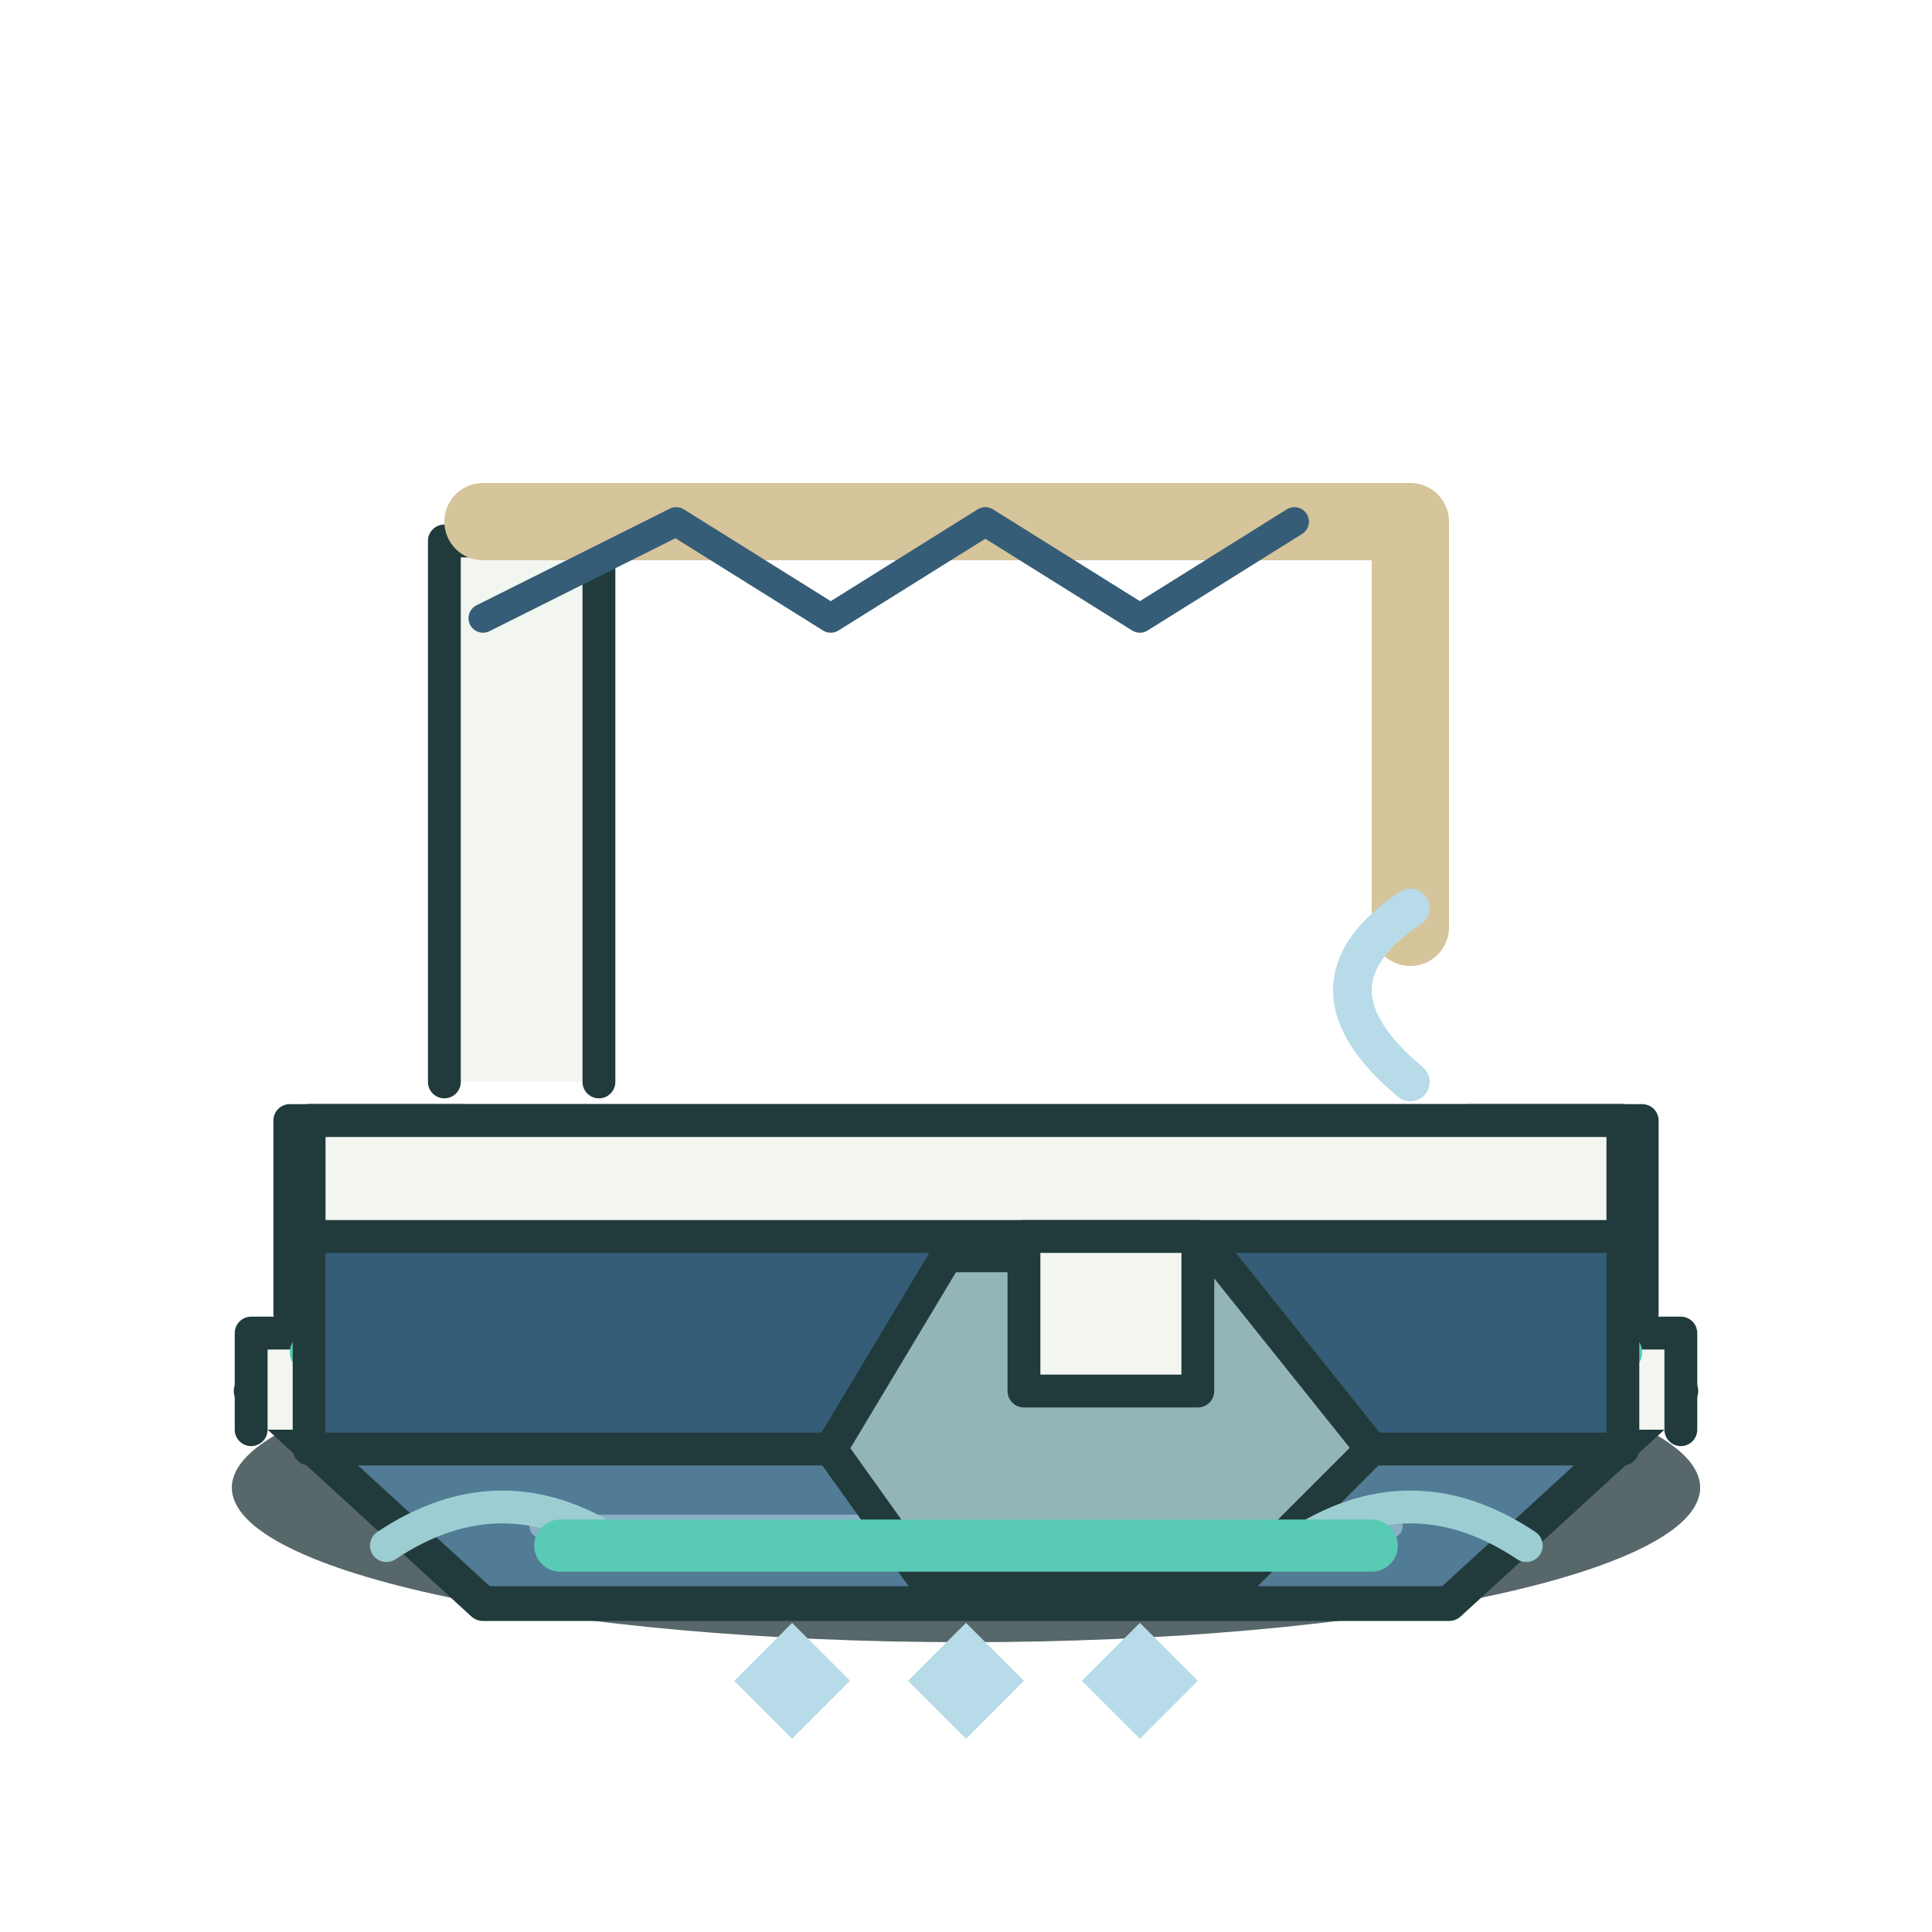
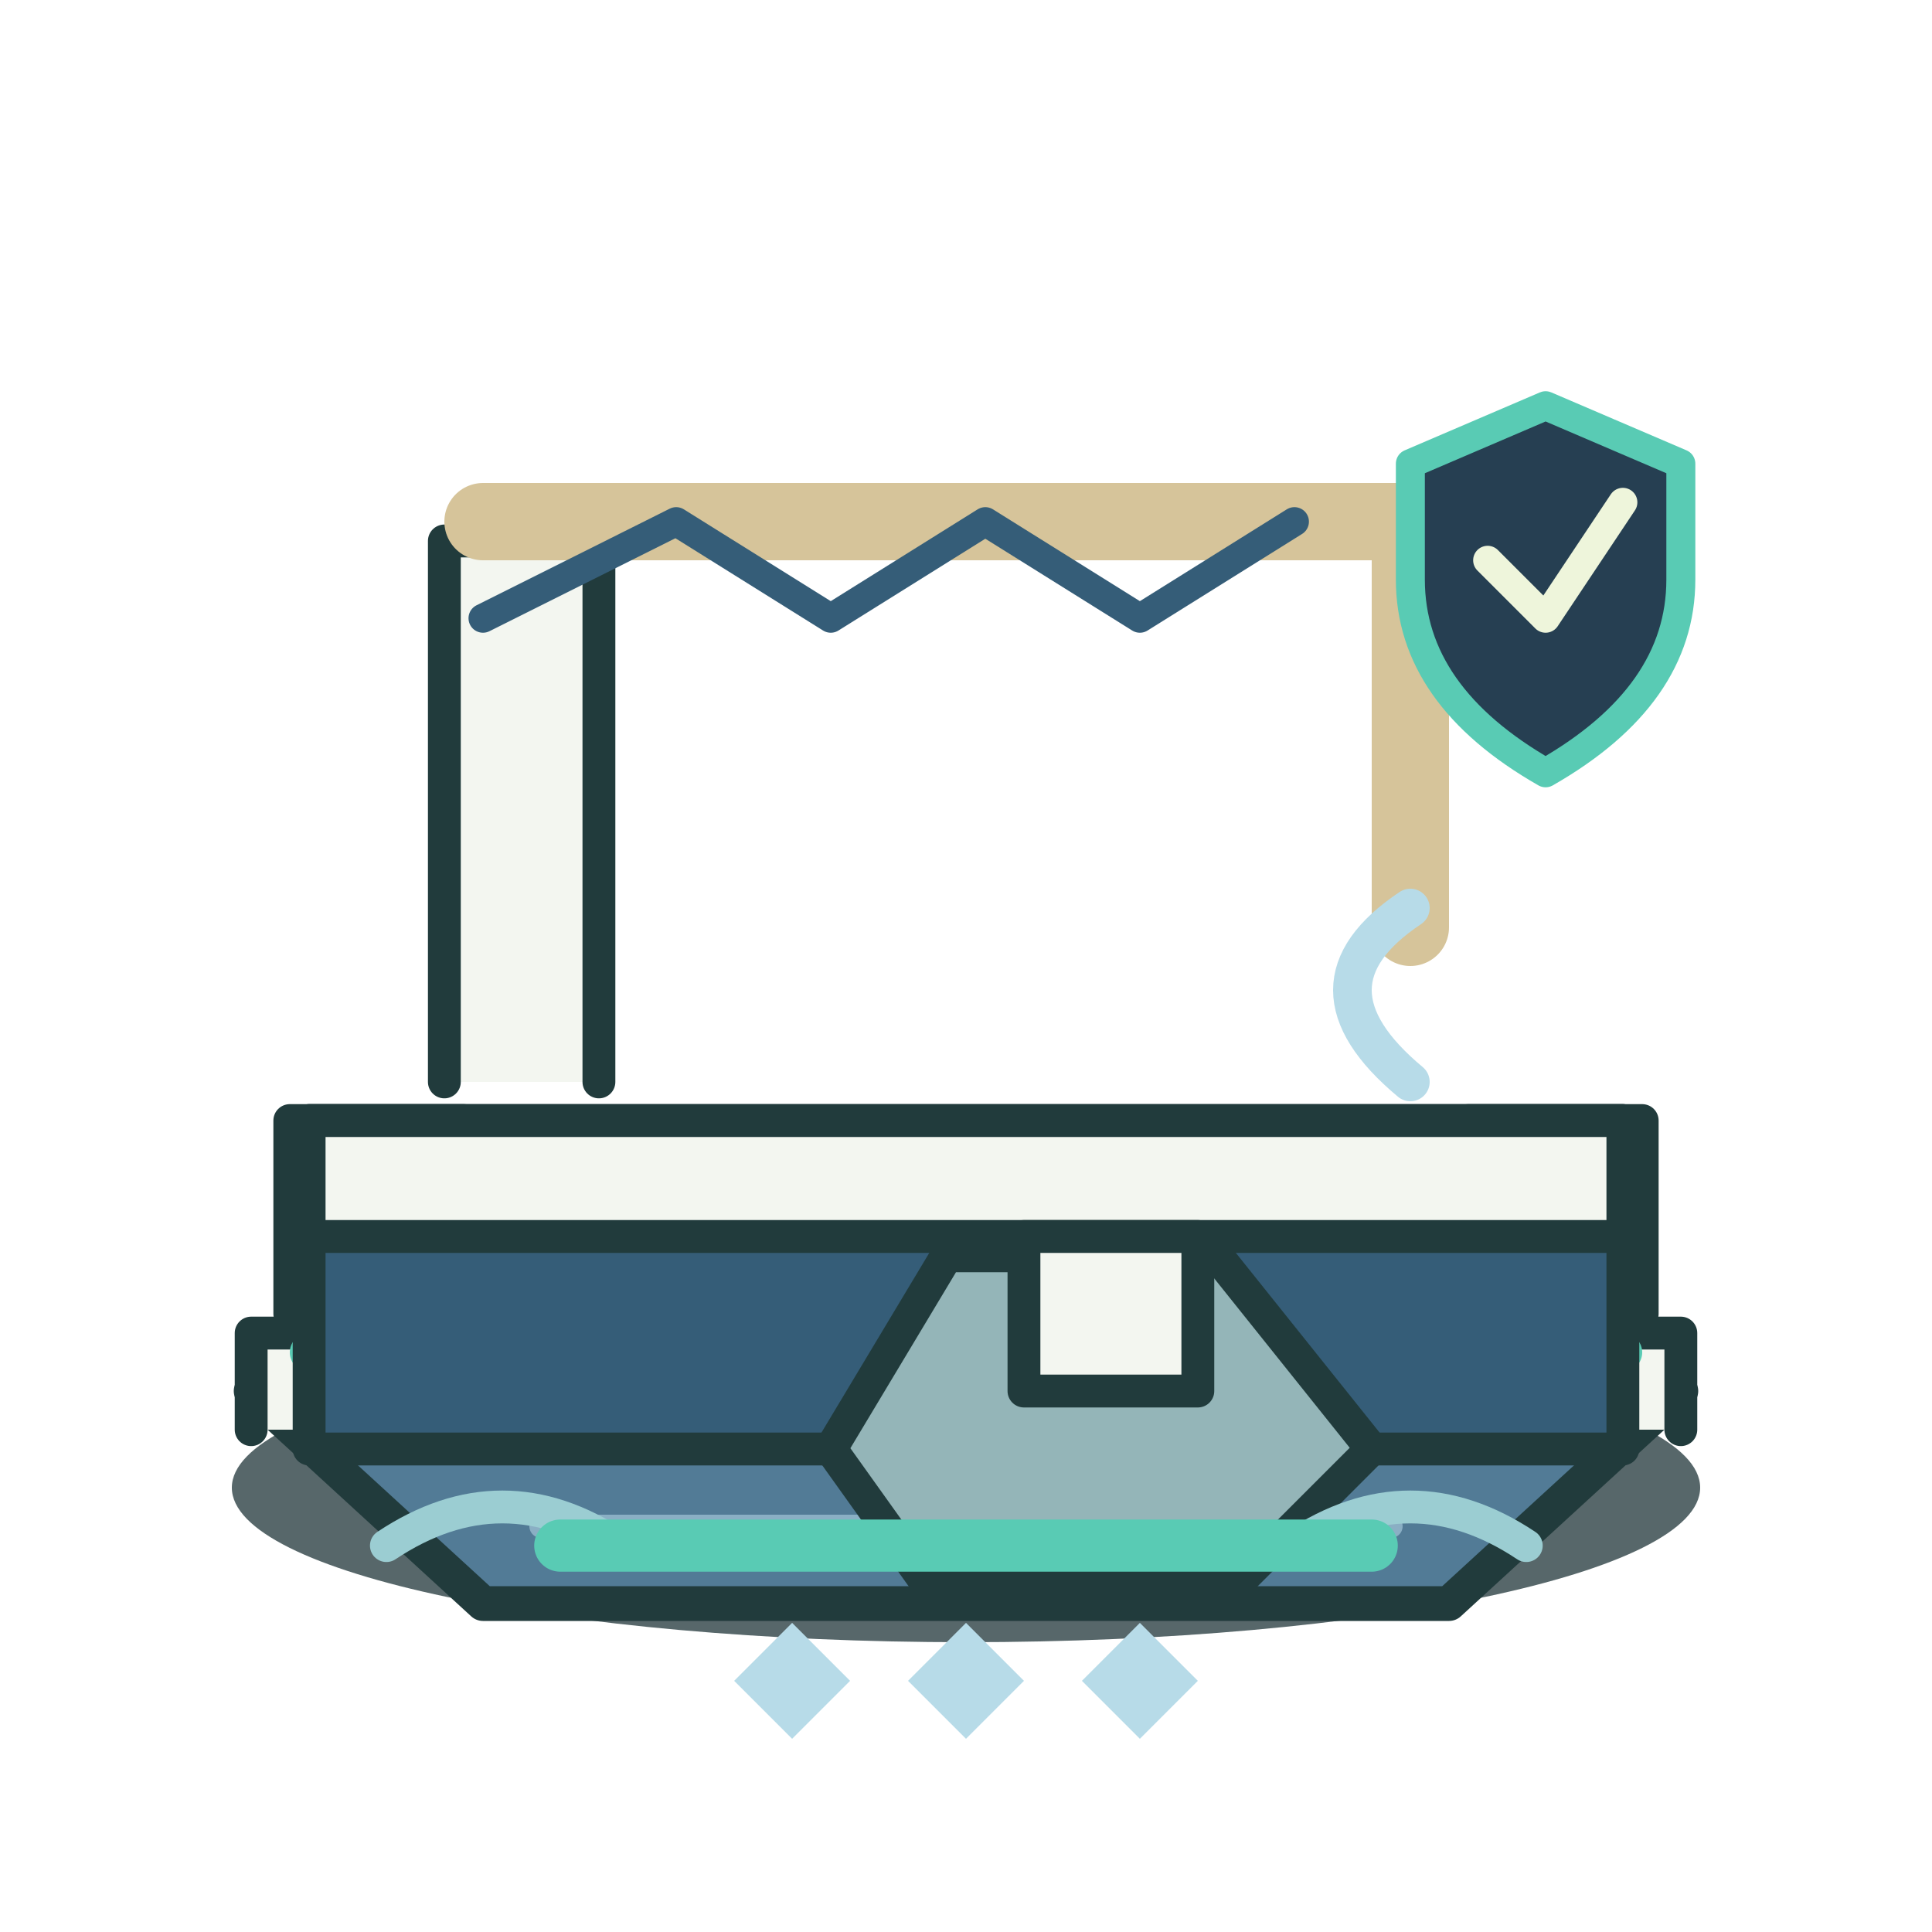
<svg xmlns="http://www.w3.org/2000/svg" viewBox="-50 -50 100 100" role="img" aria-label="军港 Lv.3">
  <g class="building-art building-port" stroke="#213b3c" stroke-width="1.7" stroke-linejoin="round" stroke-linecap="round">
    <ellipse cy="27" rx="38" ry="8" fill="#10272b" opacity=".7" stroke="none" />
    <path d="M-37 22l14-7h46l14 7-12 11h-50z" fill="#527b96" stroke="#213b3c" stroke-width="1.8" />
    <path d="M-32 24h64m-54 5h44" stroke="#b7dbe8" stroke-opacity=".55" stroke-width="1.2" />
    <path d="M-35 18V8h9v10m52 0V8h9v10" fill="#355d78" />
    <path d="M-32 11h4m28 0h4" stroke="#b7dbe8" stroke-width="2" />
    <path d="M-37 24v-5h11v5m52 0v-5h11v5" fill="#f3f6f0" />
    <path d="M-34 20h5m58 0h5" stroke="#59cbb4" stroke-width="2" />
    <path d="M-34 25V8h68v17z" fill="#355d78" />
    <path d="M-34 8h68v6h-68z" fill="#f3f6f0" />
    <path d="M-27 6v-28h8V6" fill="#f3f6f0" />
    <path d="M-25-23h48m0 0v21" fill="none" stroke="#d6c49a" stroke-width="4" />
    <path d="M-25-18l10-5 8 5 8-5 8 5 8-5" fill="none" stroke="#355d78" stroke-width="1.5" />
    <path d="M23-3q-6 4 0 9" fill="none" stroke="#b7dbe8" stroke-width="2" />
    <path d="M-7 25l6-10h14l8 10-7 7H-2z" fill="#94b5b8" />
    <path d="M3 14h9v8H3z" fill="#f3f6f0" />
    <path d="M-30 30q6-4 12 0m35 0q6-4 12 0" fill="none" stroke="#9bcdd2" stroke-width="1.7" />
    <path d="M-21 30h42" stroke="#59cbb4" stroke-width="2.7" />
    <path d="M-12 37l3-3 3 3-3 3z" fill="#b7dbe8" stroke="none" />
    <path d="M-3 37l3-3 3 3-3 3z" fill="#b7dbe8" stroke="none" />
    <path d="M6 37l3-3 3 3-3 3z" fill="#b7dbe8" stroke="none" />
+     <g class="core-shield" transform="translate(30 -22)">
+       <path d="M0-7l7 3v6q0 6-7 10-7-4-7-10v-6z" fill="#263f52" stroke="#59cbb4" stroke-width="1.5" />
+       <path d="M-3 1l3 3 4-6" fill="none" stroke="#eef5db" stroke-width="1.5" />
+     </g>
  </g>
</svg>
